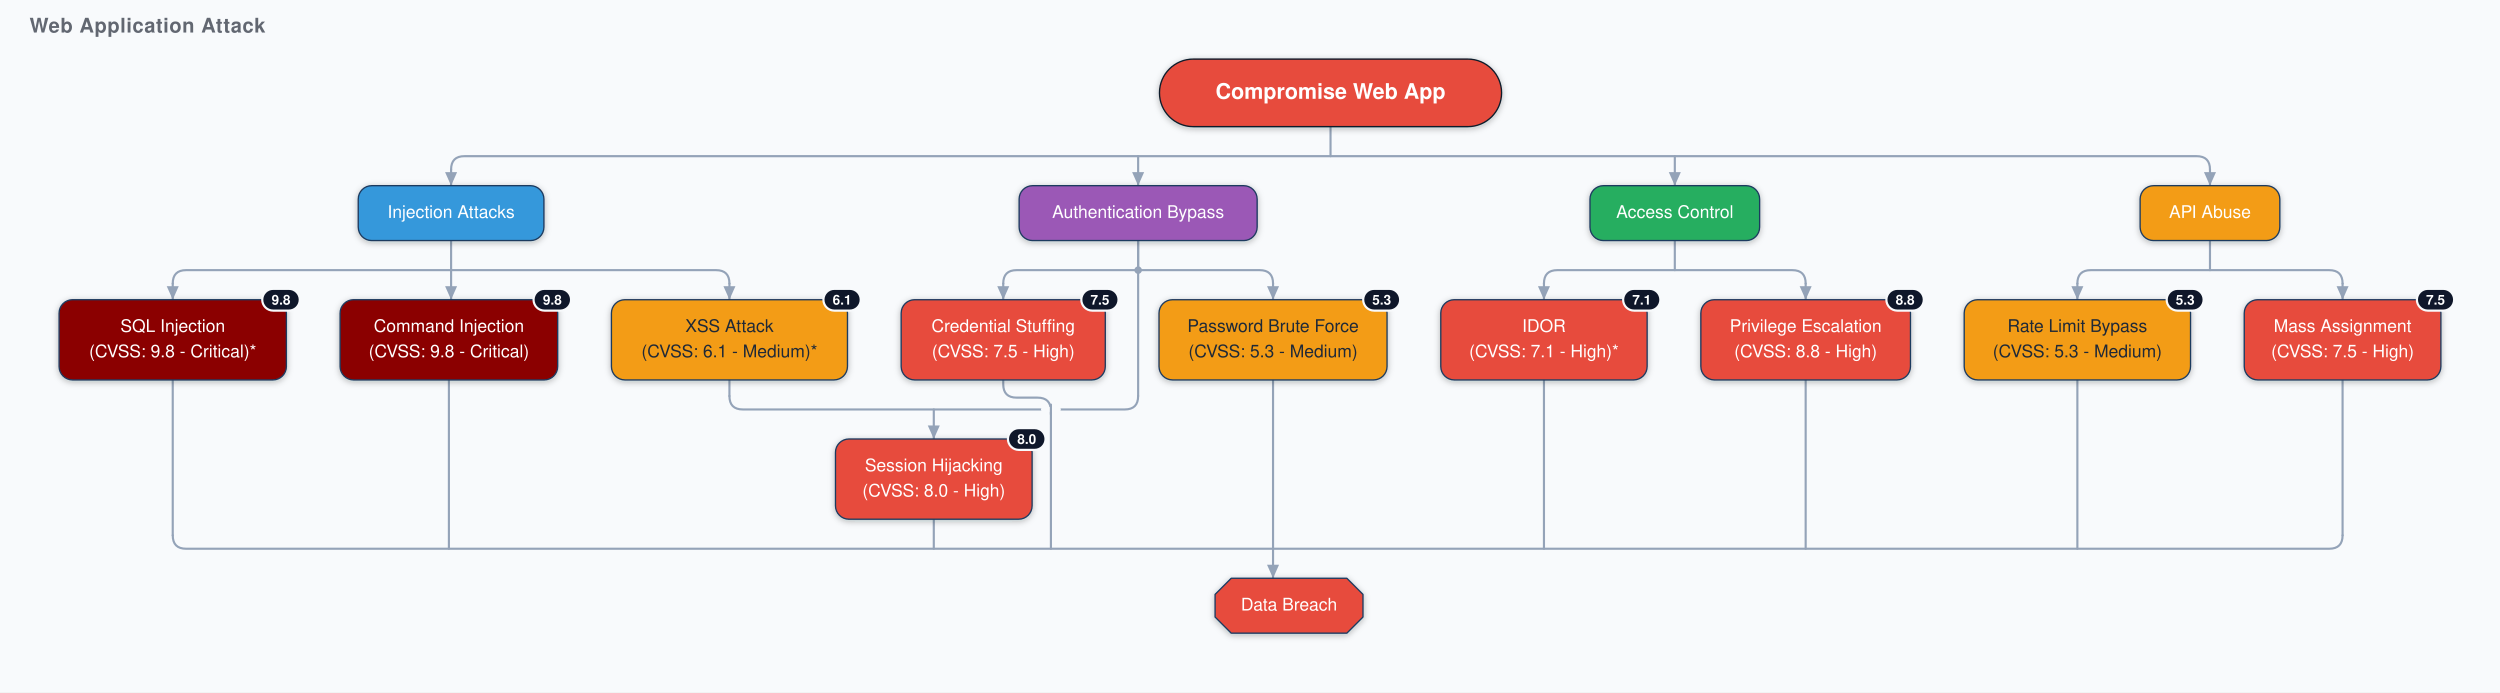
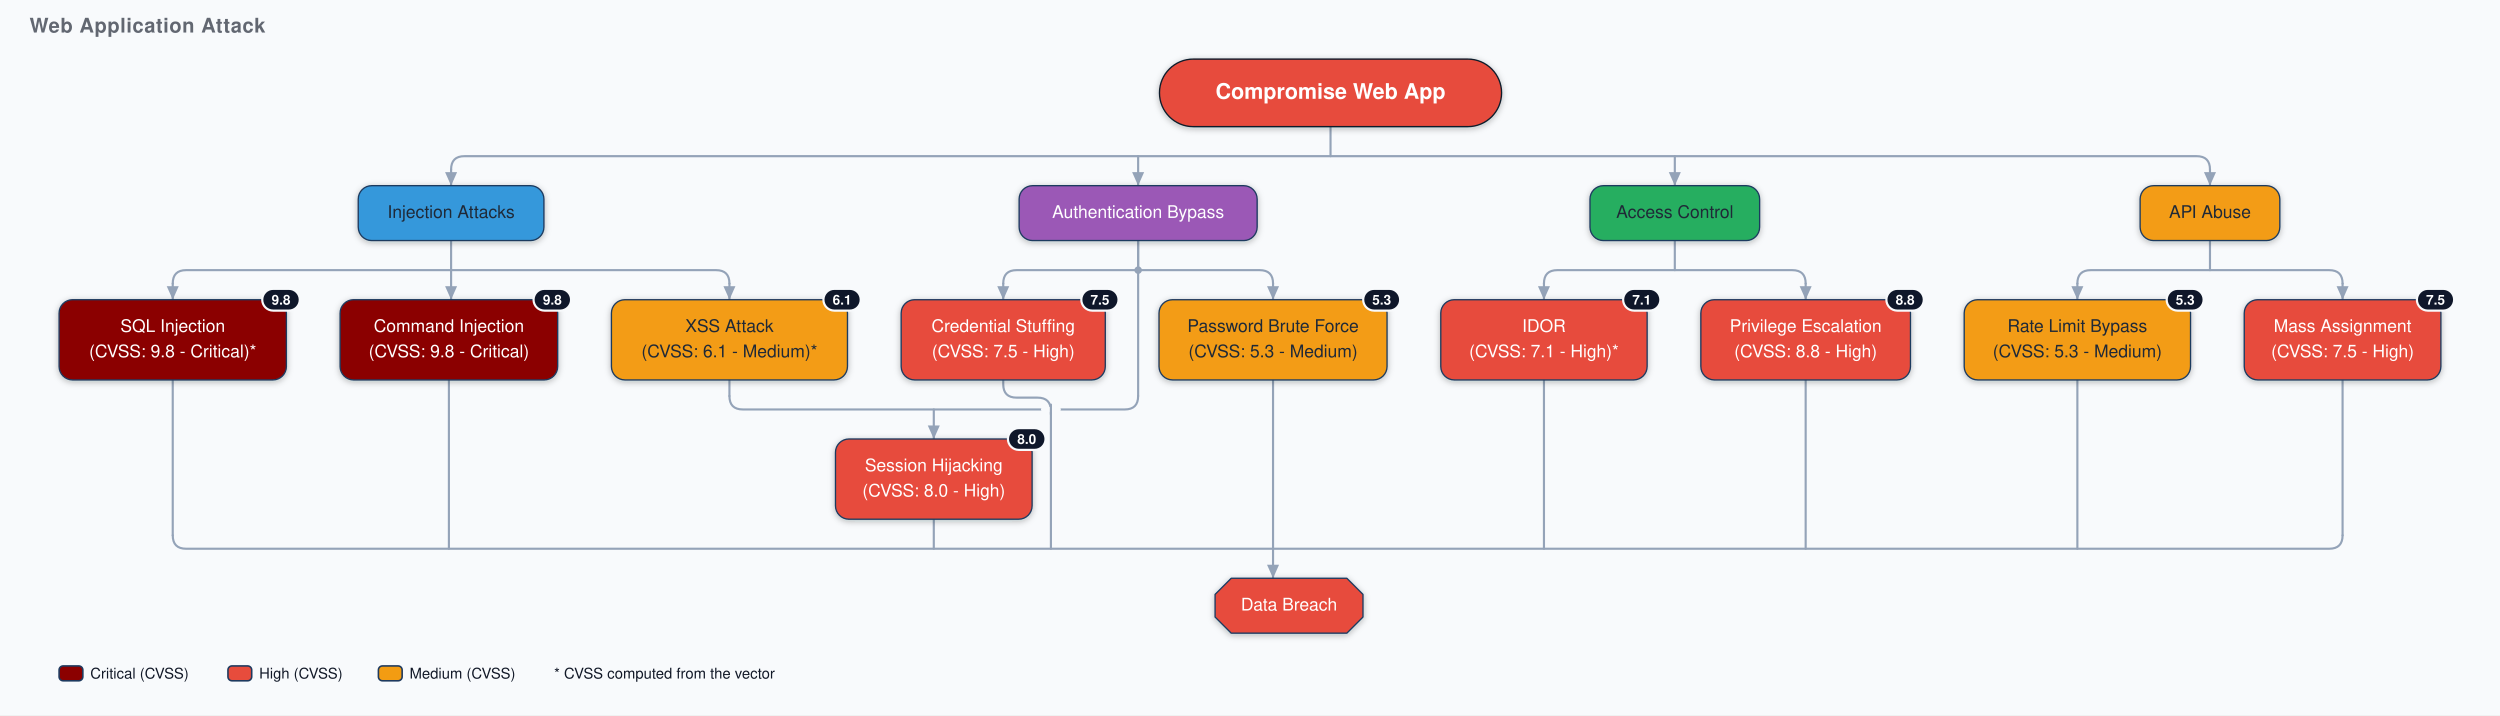
- <svg xmlns="http://www.w3.org/2000/svg" width="1861.31" height="515.4" viewBox="-44 -44 1861.31 515.4" preserveAspectRatio="xMidYMid meet" class="usv-svg usv-attacktrees" data-usv-engine="svg" data-usv-module="attacktrees" data-usv-theme="sv_default">
+ <svg xmlns="http://www.w3.org/2000/svg" width="1861.31" height="532.4" viewBox="-44 -44 1861.31 532.4" preserveAspectRatio="xMidYMid meet" class="usv-svg usv-attacktrees" data-usv-engine="svg" data-usv-module="attacktrees" data-usv-theme="sv_default">
  <defs>
    <filter id="usv-shadow-0" x="-20%" y="-20%" width="140%" height="140%">
      <feDropShadow dx="0" dy="1.2" stdDeviation="2.2" flood-color="#0f172a" flood-opacity="0.28" />
    </filter>
    <marker id="usv-arrow-1" viewBox="0 0 10 10" refX="9" refY="5" markerWidth="7" markerHeight="7" orient="auto-start-reverse">
      <path d="M 0 1 L 9 5 L 0 9 z" fill="#94a3b8" />
    </marker>
  </defs>
  <style type="text/css">
.usv-attacktrees text { font-family: Helvetica Neue, Helvetica, Arial, sans-serif; }
.usv-attacktrees .usv-node:hover rect, .usv-attacktrees .usv-node:hover polygon { stroke-width: 2.2; }
</style>
-   <rect x="-44" y="-44" width="1861.31" height="515.4" rx="0" fill="#f8fafc" stroke="none" stroke-width="0" />
+   <rect x="-44" y="-44" width="1861.31" height="532.4" rx="0" fill="#f8fafc" stroke="none" stroke-width="0" />
  <g class="usv-rail" data-from="Compromise Web App">
    <path d="M 291.85 82.27 Q 291.85 72.27 301.85 72.27 L 1591.38 72.27 Q 1601.38 72.27 1601.38 82.27" fill="none" stroke="#94a3b8" stroke-width="1.6" stroke-linecap="round" />
    <path d="M 946.61 50.28 L 946.61 72.27" fill="none" stroke="#94a3b8" stroke-width="1.6" stroke-linecap="round" />
  </g>
  <g class="usv-edge usv-edge--tree" data-from="Compromise Web App" data-to="Injection Attacks">
    <path d="M 291.85 82.27 L 291.85 94.25" fill="none" stroke="#94a3b8" stroke-width="1.6" stroke-linecap="round" marker-end="url(#usv-arrow-1)" />
  </g>
  <g class="usv-edge usv-edge--tree" data-from="Compromise Web App" data-to="Authentication Bypass">
    <path d="M 803.37 72.27 L 803.37 94.25" fill="none" stroke="#94a3b8" stroke-width="1.6" stroke-linecap="round" marker-end="url(#usv-arrow-1)" />
  </g>
  <g class="usv-edge usv-edge--tree" data-from="Compromise Web App" data-to="Access Control">
    <path d="M 1202.94 72.27 L 1202.94 94.25" fill="none" stroke="#94a3b8" stroke-width="1.6" stroke-linecap="round" marker-end="url(#usv-arrow-1)" />
  </g>
  <g class="usv-edge usv-edge--tree" data-from="Compromise Web App" data-to="API Abuse">
    <path d="M 1601.38 82.27 L 1601.38 94.25" fill="none" stroke="#94a3b8" stroke-width="1.6" stroke-linecap="round" marker-end="url(#usv-arrow-1)" />
  </g>
  <g class="usv-rail" data-from="Injection Attacks">
    <path d="M 84.61 167.13 Q 84.61 157.13 94.61 157.13 L 489.08 157.13 Q 499.08 157.13 499.08 167.13" fill="none" stroke="#94a3b8" stroke-width="1.6" stroke-linecap="round" />
    <path d="M 291.85 135.1 L 291.85 157.13" fill="none" stroke="#94a3b8" stroke-width="1.6" stroke-linecap="round" />
  </g>
  <g class="usv-edge usv-edge--tree" data-from="Injection Attacks" data-to="SQL Injection">
    <path d="M 84.61 167.13 L 84.61 179.15" fill="none" stroke="#94a3b8" stroke-width="1.6" stroke-linecap="round" marker-end="url(#usv-arrow-1)" />
  </g>
  <g class="usv-edge usv-edge--tree" data-from="Injection Attacks" data-to="Command Injection">
    <path d="M 291.85 157.13 L 291.85 179.15" fill="none" stroke="#94a3b8" stroke-width="1.6" stroke-linecap="round" marker-end="url(#usv-arrow-1)" />
  </g>
  <g class="usv-edge usv-edge--tree" data-from="Injection Attacks" data-to="XSS Attack">
    <path d="M 499.08 167.13 L 499.08 179.15" fill="none" stroke="#94a3b8" stroke-width="1.6" stroke-linecap="round" marker-end="url(#usv-arrow-1)" />
  </g>
  <g class="usv-rail" data-from="Authentication Bypass">
    <path d="M 702.94 167.13 Q 702.94 157.13 712.94 157.13 L 893.81 157.13 Q 903.81 157.13 903.81 167.13" fill="none" stroke="#94a3b8" stroke-width="1.6" stroke-linecap="round" />
    <path d="M 803.37 135.1 L 803.37 157.13" fill="none" stroke="#94a3b8" stroke-width="1.6" stroke-linecap="round" />
  </g>
  <g class="usv-edge usv-edge--tree" data-from="Authentication Bypass" data-to="Credential Stuffing">
    <path d="M 702.94 167.13 L 702.94 179.15" fill="none" stroke="#94a3b8" stroke-width="1.6" stroke-linecap="round" marker-end="url(#usv-arrow-1)" />
  </g>
  <g class="usv-edge usv-edge--tree" data-from="Authentication Bypass" data-to="Password Brute Force">
    <path d="M 903.81 167.13 L 903.81 179.15" fill="none" stroke="#94a3b8" stroke-width="1.6" stroke-linecap="round" marker-end="url(#usv-arrow-1)" />
  </g>
  <g class="usv-rail" data-from="Access Control">
    <path d="M 1105.51 167.13 Q 1105.51 157.13 1115.51 157.13 L 1290.36 157.13 Q 1300.36 157.13 1300.36 167.13" fill="none" stroke="#94a3b8" stroke-width="1.6" stroke-linecap="round" />
    <path d="M 1202.94 135.1 L 1202.94 157.13" fill="none" stroke="#94a3b8" stroke-width="1.6" stroke-linecap="round" />
  </g>
  <g class="usv-edge usv-edge--tree" data-from="Access Control" data-to="IDOR">
    <path d="M 1105.51 167.13 L 1105.51 179.15" fill="none" stroke="#94a3b8" stroke-width="1.6" stroke-linecap="round" marker-end="url(#usv-arrow-1)" />
  </g>
  <g class="usv-edge usv-edge--tree" data-from="Access Control" data-to="Privilege Escalation">
    <path d="M 1300.36 167.13 L 1300.36 179.15" fill="none" stroke="#94a3b8" stroke-width="1.6" stroke-linecap="round" marker-end="url(#usv-arrow-1)" />
  </g>
  <g class="usv-rail" data-from="API Abuse">
    <path d="M 1502.65 167.13 Q 1502.65 157.13 1512.65 157.13 L 1690.11 157.13 Q 1700.11 157.13 1700.11 167.13" fill="none" stroke="#94a3b8" stroke-width="1.6" stroke-linecap="round" />
    <path d="M 1601.38 135.1 L 1601.38 157.13" fill="none" stroke="#94a3b8" stroke-width="1.6" stroke-linecap="round" />
  </g>
  <g class="usv-edge usv-edge--tree" data-from="API Abuse" data-to="Rate Limit Bypass">
    <path d="M 1502.65 167.13 L 1502.65 179.15" fill="none" stroke="#94a3b8" stroke-width="1.6" stroke-linecap="round" marker-end="url(#usv-arrow-1)" />
  </g>
  <g class="usv-edge usv-edge--tree" data-from="API Abuse" data-to="Mass Assignment">
    <path d="M 1700.11 167.13 L 1700.11 179.15" fill="none" stroke="#94a3b8" stroke-width="1.6" stroke-linecap="round" marker-end="url(#usv-arrow-1)" />
  </g>
  <g class="usv-rail usv-rail--merge" data-to="Data Breach">
    <path d="M 84.61 354.55 Q 84.61 364.55 94.61 364.55 L 1690.11 364.55 Q 1700.11 364.55 1700.11 354.55" fill="none" stroke="#94a3b8" stroke-width="1.6" stroke-linecap="round" />
    <path d="M 903.81 364.55 L 903.81 386.55" fill="none" stroke="#94a3b8" stroke-width="1.6" stroke-linecap="round" marker-end="url(#usv-arrow-1)" />
  </g>
  <g class="usv-edge usv-edge--tree" data-from="SQL Injection" data-to="Data Breach">
    <path d="M 84.61 238.85 L 84.61 354.55" fill="none" stroke="#94a3b8" stroke-width="1.6" stroke-linecap="round" />
  </g>
  <g class="usv-edge usv-edge--tree" data-from="Command Injection" data-to="Data Breach">
    <path d="M 290.22 238.85 L 290.22 364.55" fill="none" stroke="#94a3b8" stroke-width="1.6" stroke-linecap="round" />
  </g>
  <g class="usv-edge usv-edge--tree" data-from="Session Hijacking" data-to="Data Breach">
    <path d="M 651.23 342.55 L 651.23 364.55" fill="none" stroke="#94a3b8" stroke-width="1.6" stroke-linecap="round" />
  </g>
  <g class="usv-edge usv-edge--tree" data-from="Credential Stuffing" data-to="Data Breach">
    <path d="M 702.94 238.85 L 702.94 242.05 Q 702.94 252.05 712.94 252.05 L 728.43 252.05 Q 738.43 252.05 738.43 262.05 L 738.43 364.55" fill="none" stroke="#94a3b8" stroke-width="1.6" stroke-linecap="round" />
  </g>
  <g class="usv-edge usv-edge--tree" data-from="Password Brute Force" data-to="Data Breach">
    <path d="M 903.81 238.85 L 903.81 364.55" fill="none" stroke="#94a3b8" stroke-width="1.6" stroke-linecap="round" />
  </g>
  <g class="usv-edge usv-edge--tree" data-from="IDOR" data-to="Data Breach">
    <path d="M 1105.51 238.85 L 1105.51 364.55" fill="none" stroke="#94a3b8" stroke-width="1.6" stroke-linecap="round" />
  </g>
  <g class="usv-edge usv-edge--tree" data-from="Privilege Escalation" data-to="Data Breach">
    <path d="M 1300.36 238.85 L 1300.36 364.55" fill="none" stroke="#94a3b8" stroke-width="1.6" stroke-linecap="round" />
  </g>
  <g class="usv-edge usv-edge--tree" data-from="Rate Limit Bypass" data-to="Data Breach">
    <path d="M 1502.65 238.85 L 1502.65 364.55" fill="none" stroke="#94a3b8" stroke-width="1.6" stroke-linecap="round" />
  </g>
  <g class="usv-edge usv-edge--tree" data-from="Mass Assignment" data-to="Data Breach">
    <path d="M 1700.11 238.85 L 1700.11 354.55" fill="none" stroke="#94a3b8" stroke-width="1.6" stroke-linecap="round" />
  </g>
  <g class="usv-rail usv-rail--merge" data-to="Session Hijacking">
    <path d="M 499.08 250.85 Q 499.08 260.85 509.08 260.85 L 793.37 260.85 Q 803.37 260.85 803.37 250.85" fill="none" stroke="#94a3b8" stroke-width="1.6" stroke-linecap="round" />
    <path d="M 651.23 260.85 L 651.23 282.85" fill="none" stroke="#94a3b8" stroke-width="1.6" stroke-linecap="round" marker-end="url(#usv-arrow-1)" />
  </g>
  <g class="usv-edge usv-edge--tree" data-from="XSS Attack" data-to="Session Hijacking">
    <path d="M 499.08 238.85 L 499.08 250.85" fill="none" stroke="#94a3b8" stroke-width="1.6" stroke-linecap="round" />
  </g>
  <g class="usv-edge usv-edge--tree" data-from="Authentication Bypass" data-to="Session Hijacking">
    <path d="M 803.37 135.1 L 803.37 250.85" fill="none" stroke="#94a3b8" stroke-width="1.6" stroke-linecap="round" />
  </g>
  <g class="usv-hop">
    <path d="M 732.83 260.85 L 744.03 260.85" fill="none" stroke="#f8fafc" stroke-width="3.6" stroke-linecap="round" />
    <path d="M 738.43 257.25 L 738.43 264.45" fill="none" stroke="#94a3b8" stroke-width="1.6" stroke-linecap="round" />
  </g>
  <g class="usv-junction">
    <circle cx="803.37" cy="157.13" r="2.8" fill="#94a3b8" />
  </g>
  <g class="usv-node usv-node--root" data-label="Compromise Web App" data-node-id="Compromise_Web_App">
    <rect x="819.26" y="0" width="254.7" height="50.28" rx="25.14" fill="#e74c3c" stroke="#0d1b2a" stroke-width="1" filter="url(#usv-shadow-0)" />
    <text x="946.61" y="29.54" text-anchor="middle" font-size="16" fill="white" font-weight="bold">Compromise Web App</text>
  </g>
  <g class="usv-node usv-node--node" data-label="Injection Attacks" data-node-id="Injection_Attacks">
    <rect x="222.73" y="94.25" width="138.23" height="40.85" rx="10" fill="#3498db" stroke="#1e3a5f" stroke-width="1" filter="url(#usv-shadow-0)" />
-     <text x="291.85" y="118.25" text-anchor="middle" font-size="13" fill="#ffffff">Injection Attacks</text>
+     <text x="291.85" y="118.25" text-anchor="middle" font-size="13" fill="#1f2937">Injection Attacks</text>
  </g>
  <g class="usv-node usv-node--node usv-sev--critical" data-cvss="9.8" data-label="SQL Injection" data-node-id="SQL_Injection">
    <rect x="0" y="179.15" width="169.22" height="59.7" rx="10" fill="#8b0000" stroke="#1e3a5f" stroke-width="1" filter="url(#usv-shadow-0)" />
    <text x="84.61" y="203.15" text-anchor="middle" font-size="13" fill="#ffffff">SQL Injection</text>
    <text x="84.61" y="222" text-anchor="middle" font-size="13" fill="#ffffff">(CVSS: 9.8 - Critical)*</text>
  </g>
  <g class="usv-node usv-node--node usv-sev--critical" data-cvss="9.8" data-label="Command Injection" data-node-id="Command_Injection">
    <rect x="209.22" y="179.15" width="161.99" height="59.7" rx="10" fill="#8b0000" stroke="#1e3a5f" stroke-width="1" filter="url(#usv-shadow-0)" />
    <text x="290.22" y="203.15" text-anchor="middle" font-size="13" fill="#ffffff">Command Injection</text>
    <text x="290.22" y="222" text-anchor="middle" font-size="13" fill="#ffffff">(CVSS: 9.8 - Critical)</text>
  </g>
  <g class="usv-node usv-node--node usv-sev--medium" data-cvss="6.1" data-label="XSS Attack" data-node-id="XSS_Attack">
    <rect x="411.22" y="179.15" width="175.74" height="59.7" rx="10" fill="#f39c12" stroke="#1e3a5f" stroke-width="1" filter="url(#usv-shadow-0)" />
    <text x="499.08" y="203.15" text-anchor="middle" font-size="13" fill="#1f2937">XSS Attack</text>
    <text x="499.08" y="222" text-anchor="middle" font-size="13" fill="#1f2937">(CVSS: 6.1 - Medium)*</text>
  </g>
  <g class="usv-node usv-node--node" data-label="Authentication Bypass" data-node-id="Authentication_Bypass">
    <rect x="714.77" y="94.25" width="177.2" height="40.85" rx="10" fill="#9b59b6" stroke="#1e3a5f" stroke-width="1" filter="url(#usv-shadow-0)" />
    <text x="803.37" y="118.25" text-anchor="middle" font-size="13" fill="#ffffff">Authentication Bypass</text>
  </g>
  <g class="usv-node usv-node--node usv-sev--high" data-cvss="7.5" data-label="Credential Stuffing" data-node-id="Credential_Stuffing">
    <rect x="626.95" y="179.15" width="151.97" height="59.7" rx="10" fill="#e74c3c" stroke="#1e3a5f" stroke-width="1" filter="url(#usv-shadow-0)" />
    <text x="702.94" y="203.15" text-anchor="middle" font-size="13" fill="#ffffff">Credential Stuffing</text>
    <text x="702.94" y="222" text-anchor="middle" font-size="13" fill="#ffffff">(CVSS: 7.5 - High)</text>
  </g>
  <g class="usv-node usv-node--node usv-sev--high" data-cvss="8.0" data-label="Session Hijacking" data-node-id="Session_Hijacking">
    <rect x="578.03" y="282.85" width="146.4" height="59.7" rx="10" fill="#e74c3c" stroke="#1e3a5f" stroke-width="1" filter="url(#usv-shadow-0)" />
    <text x="651.23" y="306.85" text-anchor="middle" font-size="13" fill="#ffffff">Session Hijacking</text>
    <text x="651.23" y="325.7" text-anchor="middle" font-size="13" fill="#ffffff">(CVSS: 8.0 - High)</text>
  </g>
  <g class="usv-node usv-node--node usv-sev--medium" data-cvss="5.3" data-label="Password Brute Force" data-node-id="Password_Brute_Force">
    <rect x="818.92" y="179.15" width="169.77" height="59.7" rx="10" fill="#f39c12" stroke="#1e3a5f" stroke-width="1" filter="url(#usv-shadow-0)" />
    <text x="903.81" y="203.15" text-anchor="middle" font-size="13" fill="#1f2937">Password Brute Force</text>
    <text x="903.81" y="222" text-anchor="middle" font-size="13" fill="#1f2937">(CVSS: 5.3 - Medium)</text>
  </g>
  <g class="usv-node usv-node--node" data-label="Access Control" data-node-id="Access_Control">
    <rect x="1139.79" y="94.25" width="126.3" height="40.85" rx="10" fill="#27ae60" stroke="#1e3a5f" stroke-width="1" filter="url(#usv-shadow-0)" />
-     <text x="1202.94" y="118.25" text-anchor="middle" font-size="13" fill="#ffffff">Access Control</text>
+     <text x="1202.94" y="118.25" text-anchor="middle" font-size="13" fill="#1f2937">Access Control</text>
  </g>
  <g class="usv-node usv-node--node usv-sev--high" data-cvss="7.1" data-label="IDOR" data-node-id="IDOR">
    <rect x="1028.7" y="179.15" width="153.63" height="59.7" rx="10" fill="#e74c3c" stroke="#1e3a5f" stroke-width="1" filter="url(#usv-shadow-0)" />
    <text x="1105.51" y="203.15" text-anchor="middle" font-size="13" fill="#ffffff">IDOR</text>
    <text x="1105.51" y="222" text-anchor="middle" font-size="13" fill="#ffffff">(CVSS: 7.1 - High)*</text>
  </g>
  <g class="usv-node usv-node--node usv-sev--high" data-cvss="8.8" data-label="Privilege Escalation" data-node-id="Privilege_Escalation">
    <rect x="1222.33" y="179.15" width="156.07" height="59.7" rx="10" fill="#e74c3c" stroke="#1e3a5f" stroke-width="1" filter="url(#usv-shadow-0)" />
    <text x="1300.36" y="203.15" text-anchor="middle" font-size="13" fill="#ffffff">Privilege Escalation</text>
    <text x="1300.36" y="222" text-anchor="middle" font-size="13" fill="#ffffff">(CVSS: 8.8 - High)</text>
  </g>
  <g class="usv-node usv-node--node" data-label="API Abuse" data-node-id="API_Abuse">
    <rect x="1549.38" y="94.25" width="104" height="40.85" rx="10" fill="#f39c12" stroke="#1e3a5f" stroke-width="1" filter="url(#usv-shadow-0)" />
-     <text x="1601.38" y="118.25" text-anchor="middle" font-size="13" fill="#ffffff">API Abuse</text>
+     <text x="1601.38" y="118.25" text-anchor="middle" font-size="13" fill="#1f2937">API Abuse</text>
  </g>
  <g class="usv-node usv-node--node usv-sev--medium" data-cvss="5.3" data-label="Rate Limit Bypass" data-node-id="Rate_Limit_Bypass">
    <rect x="1418.4" y="179.15" width="168.51" height="59.7" rx="10" fill="#f39c12" stroke="#1e3a5f" stroke-width="1" filter="url(#usv-shadow-0)" />
    <text x="1502.65" y="203.15" text-anchor="middle" font-size="13" fill="#1f2937">Rate Limit Bypass</text>
    <text x="1502.65" y="222" text-anchor="middle" font-size="13" fill="#1f2937">(CVSS: 5.3 - Medium)</text>
  </g>
  <g class="usv-node usv-node--node usv-sev--high" data-cvss="7.5" data-label="Mass Assignment" data-node-id="Mass_Assignment">
    <rect x="1626.9" y="179.15" width="146.4" height="59.7" rx="10" fill="#e74c3c" stroke="#1e3a5f" stroke-width="1" filter="url(#usv-shadow-0)" />
    <text x="1700.11" y="203.15" text-anchor="middle" font-size="13" fill="#ffffff">Mass Assignment</text>
    <text x="1700.11" y="222" text-anchor="middle" font-size="13" fill="#ffffff">(CVSS: 7.5 - High)</text>
  </g>
  <g class="usv-node usv-node--node" data-label="Data Breach" data-node-id="Data_Breach">
    <polygon points="872.66,386.55 958.77,386.55 970.77,398.55 970.77,415.4 958.77,427.4 872.66,427.4 860.66,415.4 860.66,398.55" fill="#e74c3c" stroke="#1e3a5f" stroke-width="1" stroke-linejoin="round" filter="url(#usv-shadow-0)" />
    <text x="915.72" y="410.55" text-anchor="middle" font-size="13" fill="white">Data Breach</text>
  </g>
  <g class="usv-badge usv-badge--cvss" data-value="9.8">
    <rect x="151.24" y="171.04" width="27.96" height="16.22" rx="8.11" fill="#0f172a" stroke="#f8fafc" stroke-width="1.62" />
    <text x="165.22" y="182.8" text-anchor="middle" font-size="10.14" font-weight="bold" fill="#ffffff">9.8</text>
  </g>
  <g class="usv-badge usv-badge--cvss" data-value="9.8">
    <rect x="353.24" y="171.04" width="27.96" height="16.22" rx="8.11" fill="#0f172a" stroke="#f8fafc" stroke-width="1.62" />
    <text x="367.22" y="182.8" text-anchor="middle" font-size="10.14" font-weight="bold" fill="#ffffff">9.8</text>
  </g>
  <g class="usv-badge usv-badge--cvss" data-value="6.1">
    <rect x="569.06" y="171.04" width="27.79" height="16.22" rx="8.11" fill="#0f172a" stroke="#f8fafc" stroke-width="1.62" />
    <text x="582.95" y="182.8" text-anchor="middle" font-size="10.14" font-weight="bold" fill="#ffffff">6.1</text>
  </g>
  <g class="usv-badge usv-badge--cvss" data-value="7.5">
    <rect x="761.06" y="171.04" width="27.73" height="16.22" rx="8.11" fill="#0f172a" stroke="#f8fafc" stroke-width="1.62" />
    <text x="774.92" y="182.8" text-anchor="middle" font-size="10.14" font-weight="bold" fill="#ffffff">7.5</text>
  </g>
  <g class="usv-badge usv-badge--cvss" data-value="8.0">
    <rect x="706.43" y="274.74" width="28.01" height="16.22" rx="8.11" fill="#0f172a" stroke="#f8fafc" stroke-width="1.62" />
    <text x="720.43" y="286.5" text-anchor="middle" font-size="10.14" font-weight="bold" fill="#ffffff">8.0</text>
  </g>
  <g class="usv-badge usv-badge--cvss" data-value="5.3">
    <rect x="970.93" y="171.04" width="27.53" height="16.22" rx="8.11" fill="#0f172a" stroke="#f8fafc" stroke-width="1.62" />
    <text x="984.7" y="182.8" text-anchor="middle" font-size="10.14" font-weight="bold" fill="#ffffff">5.3</text>
  </g>
  <g class="usv-badge usv-badge--cvss" data-value="7.1">
    <rect x="1164.46" y="171.04" width="27.74" height="16.22" rx="8.11" fill="#0f172a" stroke="#f8fafc" stroke-width="1.62" />
    <text x="1178.33" y="182.8" text-anchor="middle" font-size="10.14" font-weight="bold" fill="#ffffff">7.1</text>
  </g>
  <g class="usv-badge usv-badge--cvss" data-value="8.8">
    <rect x="1360.46" y="171.04" width="27.87" height="16.22" rx="8.11" fill="#0f172a" stroke="#f8fafc" stroke-width="1.62" />
    <text x="1374.4" y="182.8" text-anchor="middle" font-size="10.14" font-weight="bold" fill="#ffffff">8.8</text>
  </g>
  <g class="usv-badge usv-badge--cvss" data-value="5.3">
    <rect x="1569.14" y="171.04" width="27.53" height="16.22" rx="8.11" fill="#0f172a" stroke="#f8fafc" stroke-width="1.62" />
    <text x="1582.9" y="182.8" text-anchor="middle" font-size="10.14" font-weight="bold" fill="#ffffff">5.3</text>
  </g>
  <g class="usv-badge usv-badge--cvss" data-value="7.5">
    <rect x="1755.44" y="171.04" width="27.73" height="16.22" rx="8.11" fill="#0f172a" stroke="#f8fafc" stroke-width="1.62" />
    <text x="1769.31" y="182.8" text-anchor="middle" font-size="10.14" font-weight="bold" fill="#ffffff">7.5</text>
  </g>
  <text x="-22" y="-19.8" text-anchor="start" font-size="15" font-weight="600" fill="#111827" opacity="0.65" letter-spacing="0.4">Web Application Attack</text>
+   <g class="usv-legend">
+     <rect x="0" y="451.81" width="17.68" height="11.05" rx="3" fill="#8b0000" stroke="#1e3a5f" stroke-width="1.2" />
+     <text x="23.2" y="461.2" text-anchor="start" font-size="11.05" fill="#111827">Critical (CVSS)</text>
+     <rect x="125.72" y="451.81" width="17.68" height="11.05" rx="3" fill="#e74c3c" stroke="#1e3a5f" stroke-width="1.2" />
+     <text x="148.93" y="461.2" text-anchor="start" font-size="11.05" fill="#111827">High (CVSS)</text>
+     <rect x="237.73" y="451.81" width="17.68" height="11.05" rx="3" fill="#f39c12" stroke="#1e3a5f" stroke-width="1.2" />
+     <text x="260.93" y="461.2" text-anchor="start" font-size="11.05" fill="#111827">Medium (CVSS)</text>
+     <text x="368.52" y="461.2" text-anchor="start" font-size="11.05" fill="#111827">* CVSS computed from the vector</text>
+   </g>
</svg>
